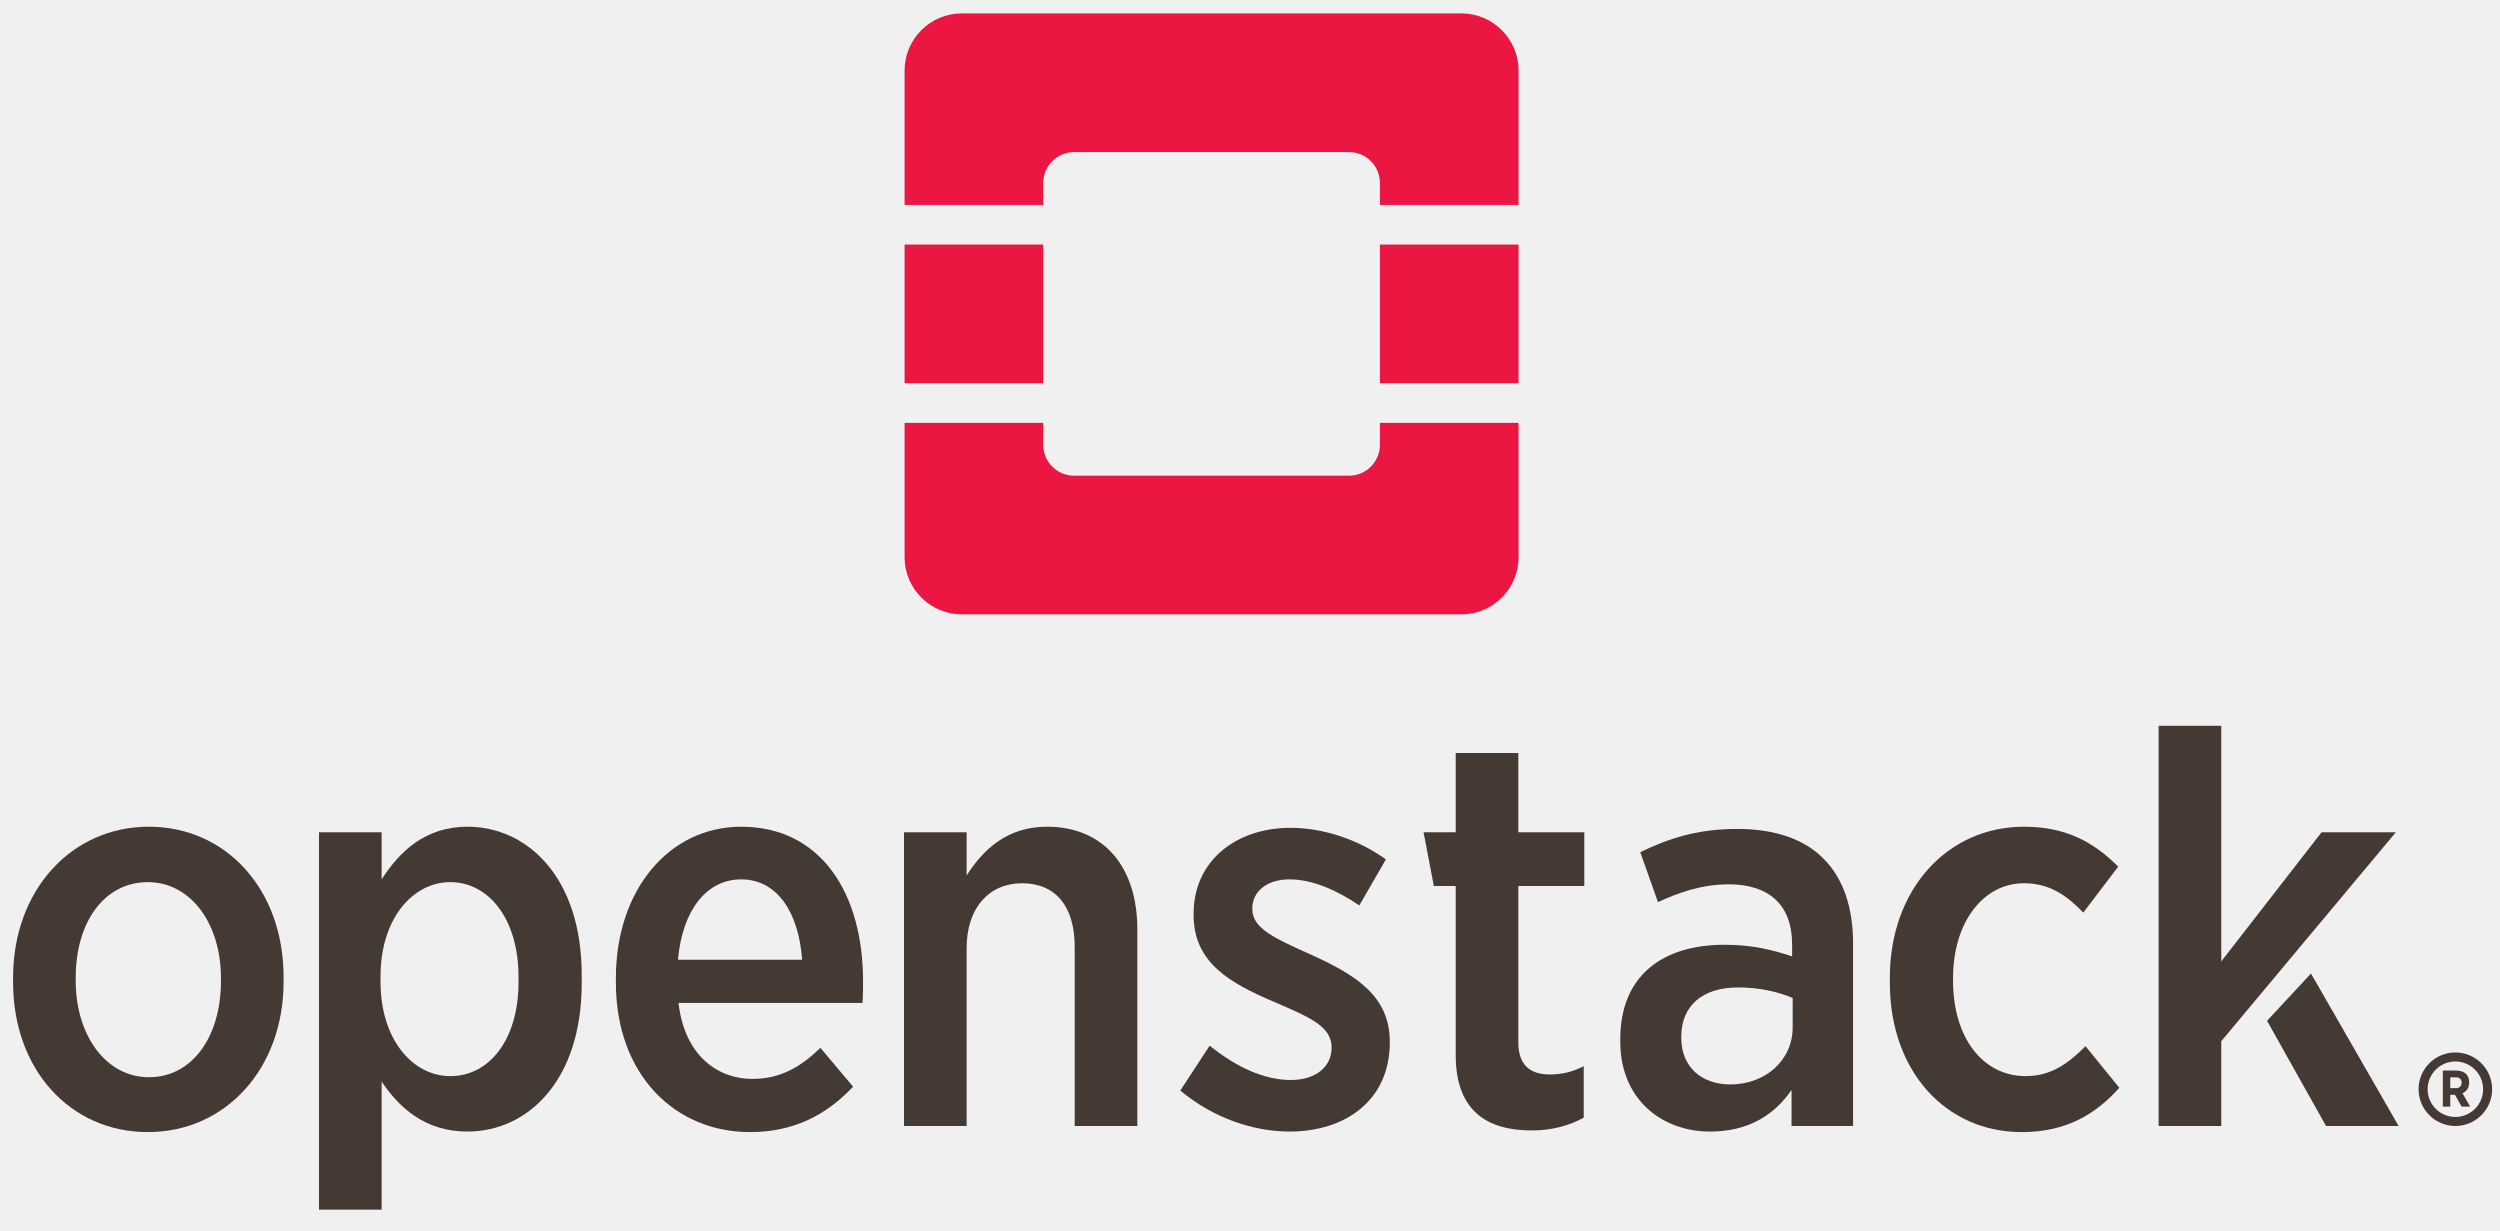
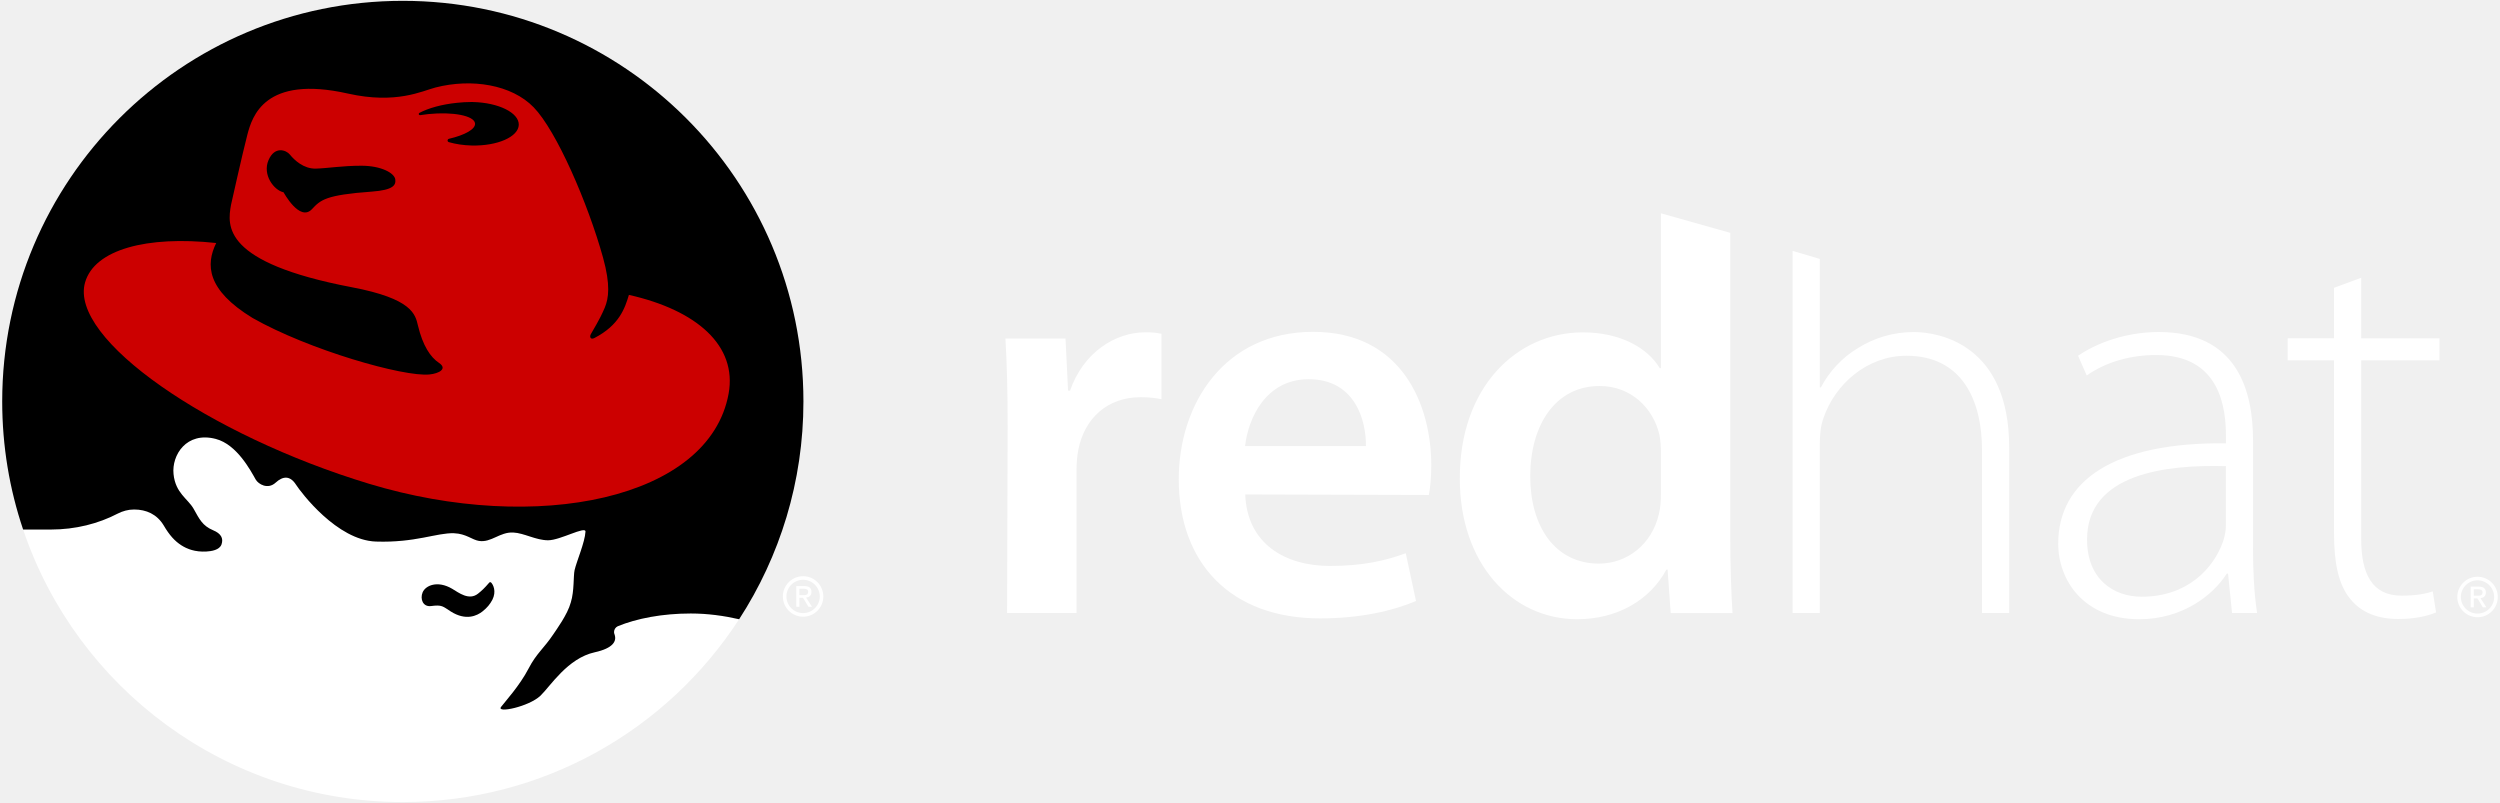
- <svg xmlns="http://www.w3.org/2000/svg" version="1.1" id="svg4188" viewBox="0 0 195 96" height="96" width="195">
-   <defs id="defs4190">
-     <clipPath id="clip1">
-       <path d="m 455,196 14.328,0 0,15 L 455,211 Z m 0,0" id="path7" />
-     </clipPath>
-     <clipPath id="clip2">
-       <path d="m 57,153 51,0 0,73.469 -51,0 z m 0,0" id="path10" />
-     </clipPath>
-   </defs>
-   <g transform="matrix(0.6840029,0,0,0.6840029,-5.108831,-624.5034)" id="layer1">
-     <g transform="matrix(0.6023506,0,0,0.6023506,8.961917,914.5461)" id="surface1324">
-       <g style="clip-rule:nonzero" clip-path="url(#clip1)" id="g13">
-         <path style="fill:#453a33;fill-opacity:1;fill-rule:nonzero;stroke:none" d="m 462.363,208.914 c -2.898,0 -5.254,-2.355 -5.254,-5.25 0,-2.898 2.355,-5.254 5.254,-5.254 2.895,0 5.25,2.355 5.25,5.254 0,2.895 -2.355,5.25 -5.25,5.25 z m 6.961,-5.25 c 0,-3.844 -3.125,-6.965 -6.961,-6.965 -3.84,0 -6.965,3.121 -6.965,6.965 0,3.836 3.125,6.961 6.965,6.961 3.836,0 6.961,-3.125 6.961,-6.961" id="path15" />
+ <svg xmlns="http://www.w3.org/2000/svg" version="1.2" baseProfile="tiny" id="logo" x="0px" y="0px" width="137px" height="44px" viewBox="0 0 137 44" overflow="visible" xml:space="preserve">
+   <g id="logo_1_">
+     <g id="white">
+       <path fill="#FFFFFF" d="M40.505,33.932c-0.846-0.195-1.743-0.315-2.651-0.315c-1.553,0-2.965,0.268-4.008,0.704    c-0.114,0.056-0.197,0.176-0.197,0.312c0,0.05,0.014,0.101,0.031,0.142c0.124,0.357-0.079,0.745-1.087,0.966    c-1.494,0.328-2.44,1.873-2.979,2.384c-0.636,0.604-2.426,0.974-2.157,0.614c0.21-0.28,1.018-1.157,1.508-2.103    c0.438-0.846,0.829-1.087,1.367-1.894c0.156-0.236,0.77-1.069,0.947-1.725c0.201-0.643,0.134-1.448,0.21-1.78    c0.11-0.48,0.563-1.517,0.596-2.104c0.021-0.333-1.384,0.474-2.05,0.474c-0.666,0-1.315-0.4-1.912-0.428    c-0.736-0.033-1.208,0.568-1.876,0.463c-0.379-0.061-0.701-0.396-1.365-0.421c-0.948-0.034-2.104,0.526-4.279,0.456    c-2.137-0.068-4.113-2.702-4.382-3.119c-0.315-0.491-0.702-0.491-1.122-0.107c-0.421,0.387-0.939,0.084-1.087-0.176    c-0.279-0.489-1.029-1.922-2.191-2.226c-1.605-0.416-2.419,0.89-2.312,1.929c0.107,1.054,0.787,1.349,1.104,1.912    c0.315,0.559,0.477,0.919,1.07,1.168c0.421,0.177,0.577,0.437,0.453,0.78c-0.111,0.301-0.549,0.371-0.837,0.384    c-0.61,0.03-1.04-0.136-1.354-0.336c-0.363-0.231-0.659-0.553-0.978-1.1c-0.368-0.604-0.945-0.866-1.62-0.866    c-0.321,0-0.621,0.084-0.889,0.221c-1.057,0.552-2.313,0.877-3.667,0.877H1.267C4.195,37.7,12.405,43.953,22.074,43.953    C29.8,43.951,36.594,39.966,40.505,33.932z" />
+     </g>
+     <g id="black">
+       <g>
+         <path fill="#FFFFFF" d="M43.807,32.761h0.198l0.299,0.49h0.192l-0.323-0.501c0.168-0.021,0.295-0.108,0.295-0.309     c0-0.226-0.133-0.324-0.4-0.324h-0.431v1.134h0.171L43.807,32.761L43.807,32.761z M43.807,32.615v-0.352h0.233     c0.119,0,0.247,0.025,0.247,0.165c0,0.176-0.129,0.187-0.273,0.187H43.807L43.807,32.615z" />
+         <path fill="#FFFFFF" d="M45.119,32.686c0,0.611-0.496,1.11-1.108,1.11c-0.614,0-1.11-0.499-1.11-1.11s0.496-1.11,1.11-1.11     C44.623,31.575,45.119,32.074,45.119,32.686z M44.011,31.773c-0.505,0-0.915,0.409-0.915,0.912c0,0.505,0.41,0.912,0.915,0.912     c0.503,0,0.913-0.407,0.913-0.912C44.922,32.183,44.514,31.773,44.011,31.773z" />
      </g>
-       <path style="fill:#453a33;fill-opacity:1;fill-rule:nonzero;stroke:none" d="m 463.551,202.438 c 0,0.613 -0.391,1.023 -1.113,1.023 l -1.043,0 0,-2.055 1.016,0 c 0.723,0 1.141,0.34 1.141,1.023 z m 1.422,-0.039 0,-0.039 c 0,-0.672 -0.203,-1.207 -0.574,-1.578 -0.43,-0.43 -1.062,-0.652 -1.852,-0.652 l -2.562,0 0,6.82 1.41,0 0,-2.238 0.887,0 1.258,2.238 1.621,0 -1.453,-2.531 c 0.75,-0.332 1.266,-0.984 1.266,-2.02" id="path17" />
-       <path style="fill:#453a33;fill-opacity:1;fill-rule:nonzero;stroke:none" d="m 11.855,183.133 0,-0.629 c 0,-10.391 5.352,-18.047 13.641,-18.047 8.082,0 13.852,7.766 13.852,18.152 l 0,0.629 c 0,10.387 -5.352,18.152 -13.641,18.152 -8.078,0 -13.852,-7.867 -13.852,-18.258 z m 39.352,0.211 0,-0.945 c 0,-16.473 -10.809,-28.434 -25.5,-28.434 C 10.914,153.965 0,166.137 0,182.504 l 0,0.945 c 0,16.473 10.809,28.328 25.496,28.328 14.797,0 25.711,-12.066 25.711,-28.434" id="path19" />
-       <g style="clip-rule:nonzero" clip-path="url(#clip2)" id="g21">
-         <path style="fill:#453a33;fill-opacity:1;fill-rule:nonzero;stroke:none" d="m 69.562,183.344 0,-1.051 c 0,-10.91 6.086,-17.836 13.219,-17.836 7.137,0 12.906,6.82 12.906,17.941 l 0,0.945 c 0,11.121 -5.664,17.84 -12.906,17.84 -7.133,0 -13.219,-6.93 -13.219,-17.84 z m 38.09,0.211 0,-1.469 c 0,-18.785 -10.496,-28.121 -21.617,-28.121 -7.977,0 -12.801,4.617 -16.266,9.969 l 0,-8.922 -11.855,0 0,71.457 11.855,0 0,-24.238 c 3.359,4.93 8.188,9.445 16.266,9.445 11.227,0 21.617,-9.445 21.617,-28.121" id="path23" />
+       <g>
+         <path d="M40.505,33.934c-0.846-0.194-1.743-0.315-2.651-0.315c-1.553,0-2.965,0.27-4.008,0.702     c-0.114,0.058-0.197,0.176-0.197,0.314c0,0.048,0.014,0.101,0.031,0.142c0.124,0.357-0.079,0.745-1.087,0.967     c-1.494,0.327-2.44,1.87-2.979,2.383c-0.636,0.602-2.426,0.974-2.157,0.614c0.21-0.28,1.018-1.157,1.508-2.102     c0.438-0.845,0.829-1.088,1.367-1.893c0.156-0.238,0.77-1.069,0.947-1.727c0.201-0.643,0.134-1.448,0.21-1.78     c0.11-0.48,0.563-1.517,0.596-2.104c0.021-0.332-1.384,0.472-2.05,0.472c-0.666,0-1.315-0.398-1.912-0.426     c-0.736-0.035-1.208,0.568-1.876,0.461c-0.379-0.061-0.701-0.395-1.365-0.421c-0.948-0.034-2.104,0.528-4.279,0.456     c-2.137-0.068-4.113-2.7-4.382-3.117c-0.315-0.493-0.702-0.493-1.122-0.107c-0.421,0.385-0.939,0.082-1.087-0.176     c-0.279-0.491-1.029-1.924-2.191-2.225c-1.605-0.419-2.419,0.889-2.312,1.928c0.107,1.052,0.787,1.347,1.104,1.908     c0.315,0.561,0.477,0.923,1.07,1.173c0.421,0.174,0.577,0.436,0.453,0.779c-0.111,0.301-0.549,0.369-0.837,0.384     c-0.61,0.03-1.04-0.138-1.354-0.338c-0.363-0.231-0.659-0.553-0.978-1.1c-0.368-0.604-0.945-0.866-1.62-0.866     c-0.321,0-0.621,0.086-0.889,0.221c-1.057,0.552-2.313,0.877-3.667,0.877H1.267c-0.743-2.203-1.146-4.564-1.146-7.017     c0-12.127,9.83-21.955,21.953-21.955c12.125,0,21.954,9.828,21.954,21.955C44.028,26.4,42.734,30.496,40.505,33.934z" />
      </g>
-       <path style="fill:#453a33;fill-opacity:1;fill-rule:nonzero;stroke:none" d="m 137.832,163.934 c 6.926,0 10.914,6.398 11.543,15.211 l -23.504,0 c 0.84,-9.441 5.457,-15.211 11.961,-15.211 z m 21.195,39.242 -6.191,-7.348 c -3.672,3.57 -7.555,5.879 -12.801,5.879 -7.238,0 -13.012,-5.039 -14.059,-14.375 l 34.836,0 c 0.102,-1.68 0.102,-3.359 0.102,-4.094 0,-16.684 -7.973,-29.273 -23.082,-29.273 -13.641,0 -23.715,11.961 -23.715,28.645 l 0,0.84 c 0,17.418 11.121,28.328 25.395,28.328 8.289,0 14.48,-3.25 19.516,-8.602" id="path25" />
-       <path style="fill:#453a33;fill-opacity:1;fill-rule:nonzero;stroke:none" d="m 195.734,153.965 c -7.555,0 -12.066,4.301 -15.215,9.23 l 0,-8.184 -11.859,0 0,55.613 11.859,0 0,-33.684 c 0,-7.66 4.301,-12.273 10.492,-12.273 6.297,0 9.969,4.301 9.969,12.062 l 0,33.895 11.855,0 0,-37.25 c 0,-11.855 -6.398,-19.41 -17.102,-19.41" id="path27" />
-       <path style="fill:#453a33;fill-opacity:1;fill-rule:nonzero;stroke:none" d="m 260.633,194.781 0,-0.105 c 0,-8.711 -6.508,-12.695 -15.109,-16.578 -6.508,-2.941 -10.914,-4.828 -10.914,-8.5 l 0,-0.211 c 0,-3.043 2.625,-5.453 7.031,-5.453 4.406,0 9.023,2.098 13.219,4.93 l 5.039,-8.711 c -5.246,-3.773 -11.859,-5.977 -18.047,-5.977 -10.391,0 -18.363,6.293 -18.363,16.262 l 0,0.211 c 0,9.125 6.926,12.906 15.215,16.473 6.609,2.832 10.91,4.617 10.91,8.605 l 0,0.102 c 0,3.465 -2.832,6.086 -7.762,6.086 -4.934,0 -10.285,-2.414 -15.32,-6.504 l -5.562,8.5 c 6.402,5.352 14.062,7.766 20.672,7.766 10.703,0 18.992,-5.984 18.992,-16.895" id="path29" />
-       <path style="fill:#453a33;fill-opacity:1;fill-rule:nonzero;stroke:none" d="m 297.348,209.051 0,-9.758 c -1.996,1.051 -4.094,1.574 -6.402,1.574 -3.777,0 -5.98,-1.785 -5.98,-6.086 l 0,-29.59 12.488,0 0,-10.18 -12.488,0 0,-15.004 -11.855,0 0,15.004 -6.086,0 1.945,10.18 4.141,0 0,32.004 c 0,10.809 6.191,14.27 14.375,14.27 3.988,0 7.133,-0.945 9.863,-2.414" id="path31" />
-       <path style="fill:#453a33;fill-opacity:1;fill-rule:nonzero;stroke:none" d="m 336.902,191.949 c 0,6.293 -5.246,10.91 -12.066,10.809 -5.141,-0.105 -9.023,-3.258 -9.023,-8.816 l 0,-0.211 c 0,-5.875 3.988,-9.34 10.805,-9.34 3.988,0 7.559,0.84 10.285,1.996 z m 5.875,-31.898 c -3.566,-3.672 -9.129,-5.668 -16.367,-5.668 -7.449,0 -13.012,1.785 -18.363,4.41 l 3.359,9.441 c 3.672,-1.68 8.078,-3.359 13.43,-3.359 7.555,0 11.961,3.883 11.961,11.332 l 0,2.309 c -3.777,-1.258 -7.555,-2.203 -12.801,-2.203 -11.75,0 -19.727,5.875 -19.727,17.84 l 0,0.523 c 0,10.809 7.766,17 17,17 7.238,0 12.172,-3.148 15.422,-7.871 l 0,6.82 11.648,0 0,-34.523 c 0,-6.922 -1.891,-12.379 -5.562,-16.051" id="path33" />
-       <path style="fill:#453a33;fill-opacity:1;fill-rule:nonzero;stroke:none" d="m 398.742,203.387 -6.398,-7.871 c -3.254,3.254 -6.508,5.668 -11.336,5.668 -8.078,0 -13.742,-7.242 -13.742,-18.051 l 0,-0.523 c 0,-10.496 5.664,-17.941 13.43,-17.941 5.035,0 8.289,2.516 11.227,5.559 l 6.609,-8.707 c -4.617,-4.617 -9.863,-7.555 -17.836,-7.555 -14.586,0 -25.395,11.961 -25.395,28.539 l 0,1.051 c 0,16.578 10.492,28.223 24.973,28.223 8.5,0 14.062,-3.461 18.469,-8.391" id="path35" />
-       <path style="fill:#453a33;fill-opacity:1;fill-rule:nonzero;stroke:none" d="m 435.031,181.762 -8.32,8.945 11.164,19.918 13.742,0 -16.586,-28.863" id="path37" />
-       <path style="fill:#453a33;fill-opacity:1;fill-rule:nonzero;stroke:none" d="m 437.035,155.012 -18.992,24.449 0,-44.598 -11.859,0 0,75.762 11.859,0 0,-16.055 33.051,-39.559 -14.059,0" id="path39" />
-       <path style="fill:#eb1742;fill-opacity:1;fill-rule:nonzero;stroke:none" d="m 285.008,36.246 -26.25,0 0,-4.156 c 0,-3.23 -2.613,-5.844 -5.84,-5.844 l -52.055,0 c -3.227,0 -5.84,2.613 -5.84,5.844 l 0,4.156 -26.25,0 0,-25.449 c 0,-5.941 4.859,-10.801 10.797,-10.801 l 94.641,0 c 5.938,0 10.797,4.859 10.797,10.801 l 0,25.449" id="path41" />
-       <path style="fill:#eb1742;fill-opacity:1;fill-rule:nonzero;stroke:none" d="m 274.211,113.758 -94.641,0 c -5.938,0 -10.797,-4.859 -10.797,-10.801 l 0,-25.449 26.25,0 0,4.156 c 0,3.227 2.613,5.844 5.84,5.844 l 52.055,0 c 3.227,0 5.84,-2.617 5.84,-5.844 l 0,-4.156 26.25,0 0,25.449 c 0,5.941 -4.859,10.801 -10.797,10.801" id="path43" />
-       <path style="fill:#eb1742;fill-opacity:1;fill-rule:nonzero;stroke:none" d="m 168.773,70.004 26.25,0 0,-26.25 -26.25,0 z m 0,0" id="path45" />
-       <path style="fill:#eb1742;fill-opacity:1;fill-rule:nonzero;stroke:none" d="m 258.758,70.004 26.25,0 0,-26.25 -26.25,0 z m 0,0" id="path47" />
+       <path fill="#FFFFFF" d="M55.219,23.384c0-2.012-0.042-3.494-0.122-4.832h3.293l0.14,2.855h0.108    c0.739-2.116,2.494-3.196,4.117-3.196c0.372,0,0.586,0.013,0.892,0.082v3.582c-0.356-0.068-0.688-0.108-1.146-0.108    c-1.813,0-3.07,1.154-3.409,2.878c-0.064,0.333-0.099,0.736-0.099,1.146v7.801h-3.805L55.219,23.384z" />
+       <path fill="#FFFFFF" d="M68.239,27.096c0.101,2.726,2.21,3.918,4.646,3.918c1.748,0,3.001-0.273,4.151-0.697l0.561,2.617    c-1.285,0.547-3.071,0.954-5.255,0.954c-4.885,0-7.746-3.016-7.746-7.624c0-4.149,2.518-8.079,7.358-8.079    c4.89,0,6.48,4.022,6.48,7.315c0,0.708-0.063,1.273-0.134,1.625L68.239,27.096z M74.852,24.445    c0.019-1.394-0.588-3.664-3.136-3.664c-2.339,0-3.314,2.125-3.486,3.664H74.852z" />
+       <path fill="#FFFFFF" d="M91.019,27.069c0,0.398-0.026,0.77-0.114,1.11c-0.383,1.646-1.73,2.707-3.283,2.707    c-2.396,0-3.765-2.021-3.765-4.783c0-2.79,1.358-4.95,3.807-4.95c1.711,0,2.935,1.207,3.27,2.671    c0.065,0.306,0.086,0.688,0.086,0.99V27.069L91.019,27.069z M94.819,12.761l-3.801-1.072v8.484h-0.064    c-0.672-1.112-2.156-1.959-4.214-1.959c-3.617,0-6.767,2.993-6.742,8.032c0,4.622,2.844,7.687,6.436,7.687    c2.17,0,3.983-1.035,4.884-2.719h0.066l0.17,2.382h3.388c-0.07-1.022-0.124-2.679-0.124-4.218V12.761H94.819z" />
+       <path fill="#FFFFFF" d="M104.876,18.196c-1.145,0-2.172,0.33-3.034,0.862c-0.895,0.524-1.622,1.333-2.056,2.17h-0.061v-7.039    l-1.491-0.44v19.843h1.491v-9.205c0-0.612,0.047-1.036,0.202-1.481c0.644-1.875,2.407-3.411,4.54-3.411    c3.081,0,4.148,2.471,4.148,5.182v8.915h1.488v-9.078C110.104,18.907,106.302,18.196,104.876,18.196z" />
+       <path fill="#FFFFFF" d="M123.465,30.016c0,1.19,0.049,2.424,0.222,3.575h-1.371l-0.219-2.157h-0.071    c-0.73,1.16-2.406,2.5-4.798,2.5c-3.028,0-4.438-2.131-4.438-4.139c0-3.473,3.067-5.566,9.191-5.502v-0.402    c0-1.489-0.29-4.458-3.852-4.435c-1.316,0-2.69,0.353-3.777,1.121l-0.474-1.083c1.376-0.931,3.053-1.3,4.414-1.3    c4.346,0,5.175,3.262,5.175,5.95v5.872H123.465z M121.979,25.546c-3.277-0.094-7.608,0.402-7.608,4.018    c0,2.163,1.428,3.136,2.996,3.136c2.51,0,3.935-1.554,4.455-3.02c0.107-0.321,0.157-0.645,0.157-0.9V25.546L121.979,25.546z" />
+       <path fill="#FFFFFF" d="M129.393,15.222v3.317h4.291v1.208h-4.291v9.783c0,1.915,0.594,3.112,2.212,3.112    c0.777,0,1.323-0.1,1.71-0.236l0.182,1.155c-0.486,0.202-1.17,0.36-2.079,0.36c-1.097,0-2.008-0.346-2.596-1.068    c-0.684-0.791-0.917-2.054-0.917-3.59v-9.517h-2.54v-1.208h2.54v-2.767L129.393,15.222z" />
+       <g>
+         <path fill="#FFFFFF" d="M135.564,32.791h0.198l0.298,0.489h0.193l-0.322-0.502c0.166-0.018,0.294-0.105,0.294-0.308     c0-0.226-0.134-0.324-0.401-0.324h-0.43v1.134h0.172v-0.489H135.564z M135.564,32.644v-0.351h0.232     c0.118,0,0.247,0.025,0.247,0.165c0,0.175-0.129,0.186-0.275,0.186H135.564L135.564,32.644z" />
+         <path fill="#FFFFFF" d="M136.879,32.715c0,0.614-0.499,1.109-1.11,1.109s-1.11-0.495-1.11-1.109c0-0.611,0.499-1.109,1.11-1.109     C136.381,31.605,136.879,32.104,136.879,32.715z M135.769,31.801c-0.505,0-0.914,0.411-0.914,0.914     c0,0.502,0.409,0.909,0.914,0.909c0.503,0,0.911-0.407,0.911-0.909C136.68,32.212,136.271,31.801,135.769,31.801z" />
+       </g>
+       <path d="M26.91,31.919c0.113,0.111,0.308,0.483,0.07,0.952c-0.134,0.249-0.277,0.423-0.534,0.631    c-0.309,0.245-0.913,0.531-1.742,0.008c-0.444-0.283-0.471-0.379-1.085-0.298c-0.44,0.057-0.614-0.386-0.457-0.756    c0.158-0.367,0.807-0.666,1.614-0.192c0.362,0.214,0.927,0.664,1.423,0.266c0.206-0.166,0.327-0.273,0.613-0.604    c0.013-0.015,0.03-0.023,0.051-0.023C26.881,31.902,26.898,31.911,26.91,31.919z" />
    </g>
+     <path id="red" fill="#CC0000" d="M20.367,10.501c-2.536,0.183-2.799,0.457-3.274,0.962c-0.67,0.713-1.553-0.925-1.553-0.925   c-0.529-0.111-1.171-0.965-0.825-1.763c0.34-0.788,0.97-0.552,1.169-0.306c0.24,0.299,0.753,0.787,1.419,0.771   c0.665-0.018,1.434-0.158,2.504-0.158c1.085,0,1.815,0.405,1.855,0.753C21.698,10.134,21.576,10.413,20.367,10.501z M23.03,6.31   c-0.003,0-0.007,0-0.012,0c-0.039,0-0.071-0.029-0.071-0.065c0-0.026,0.017-0.049,0.041-0.061c0.492-0.259,1.225-0.467,2.064-0.551   c0.252-0.028,0.499-0.04,0.735-0.042c0.042,0,0.084,0,0.126,0c1.408,0.032,2.533,0.59,2.516,1.248   c-0.017,0.659-1.169,1.167-2.577,1.135c-0.455-0.011-0.883-0.077-1.25-0.183c-0.044-0.011-0.075-0.049-0.075-0.091   c0-0.044,0.031-0.083,0.075-0.094c0.879-0.203,1.472-0.535,1.43-0.849c-0.054-0.416-1.204-0.643-2.565-0.505   C23.316,6.269,23.172,6.288,23.03,6.31z M34.464,16.16c-0.218,0.729-0.526,1.661-1.898,2.367c-0.2,0.102-0.277-0.065-0.184-0.223   c0.518-0.882,0.611-1.104,0.761-1.449c0.211-0.511,0.321-1.233-0.098-2.744c-0.827-2.972-2.548-6.944-3.8-8.231   c-1.208-1.244-3.397-1.594-5.376-1.086c-0.73,0.188-2.154,0.929-4.799,0.334c-4.576-1.031-5.254,1.261-5.516,2.258   c-0.261,0.999-0.893,3.835-0.893,3.835c-0.21,1.156-0.485,3.165,6.62,4.52c3.31,0.628,3.478,1.484,3.623,2.1   c0.264,1.104,0.683,1.734,1.157,2.049c0.473,0.317,0,0.579-0.524,0.63c-1.409,0.147-6.62-1.346-9.702-3.098   c-2.522-1.541-2.564-2.929-1.987-4.105c-3.809-0.411-6.669,0.357-7.186,2.16c-0.892,3.095,6.803,8.381,15.563,11.034   c9.195,2.785,18.651,0.842,19.703-4.937C40.404,18.943,38.192,17,34.464,16.16z" />
  </g>
</svg>
